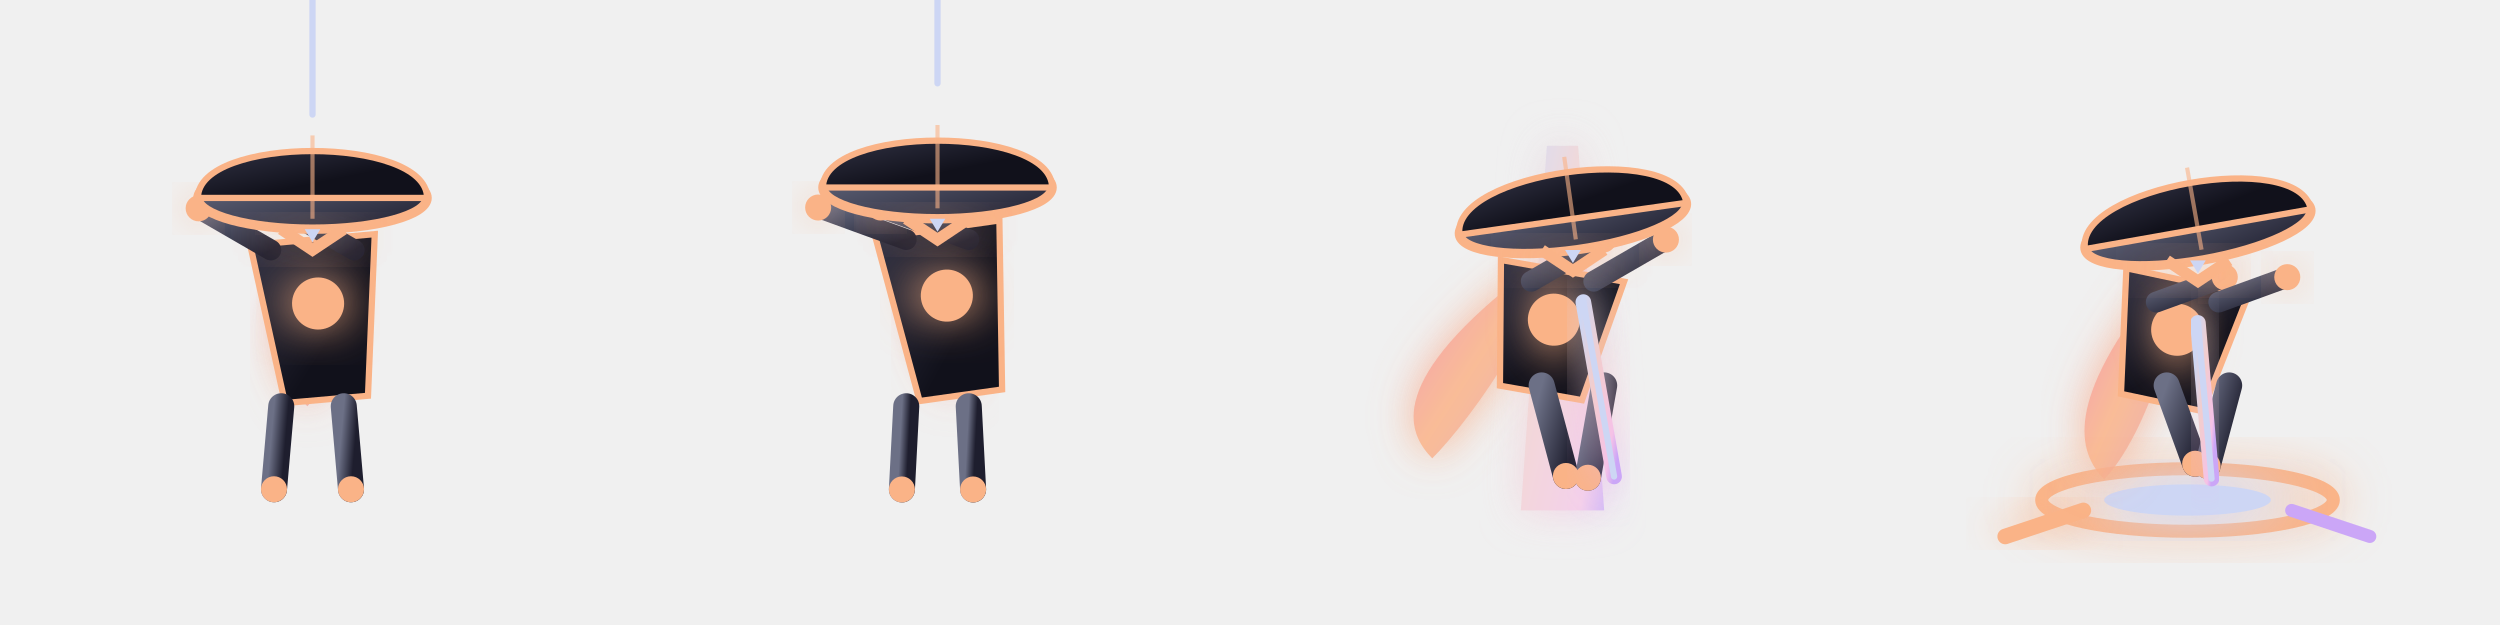
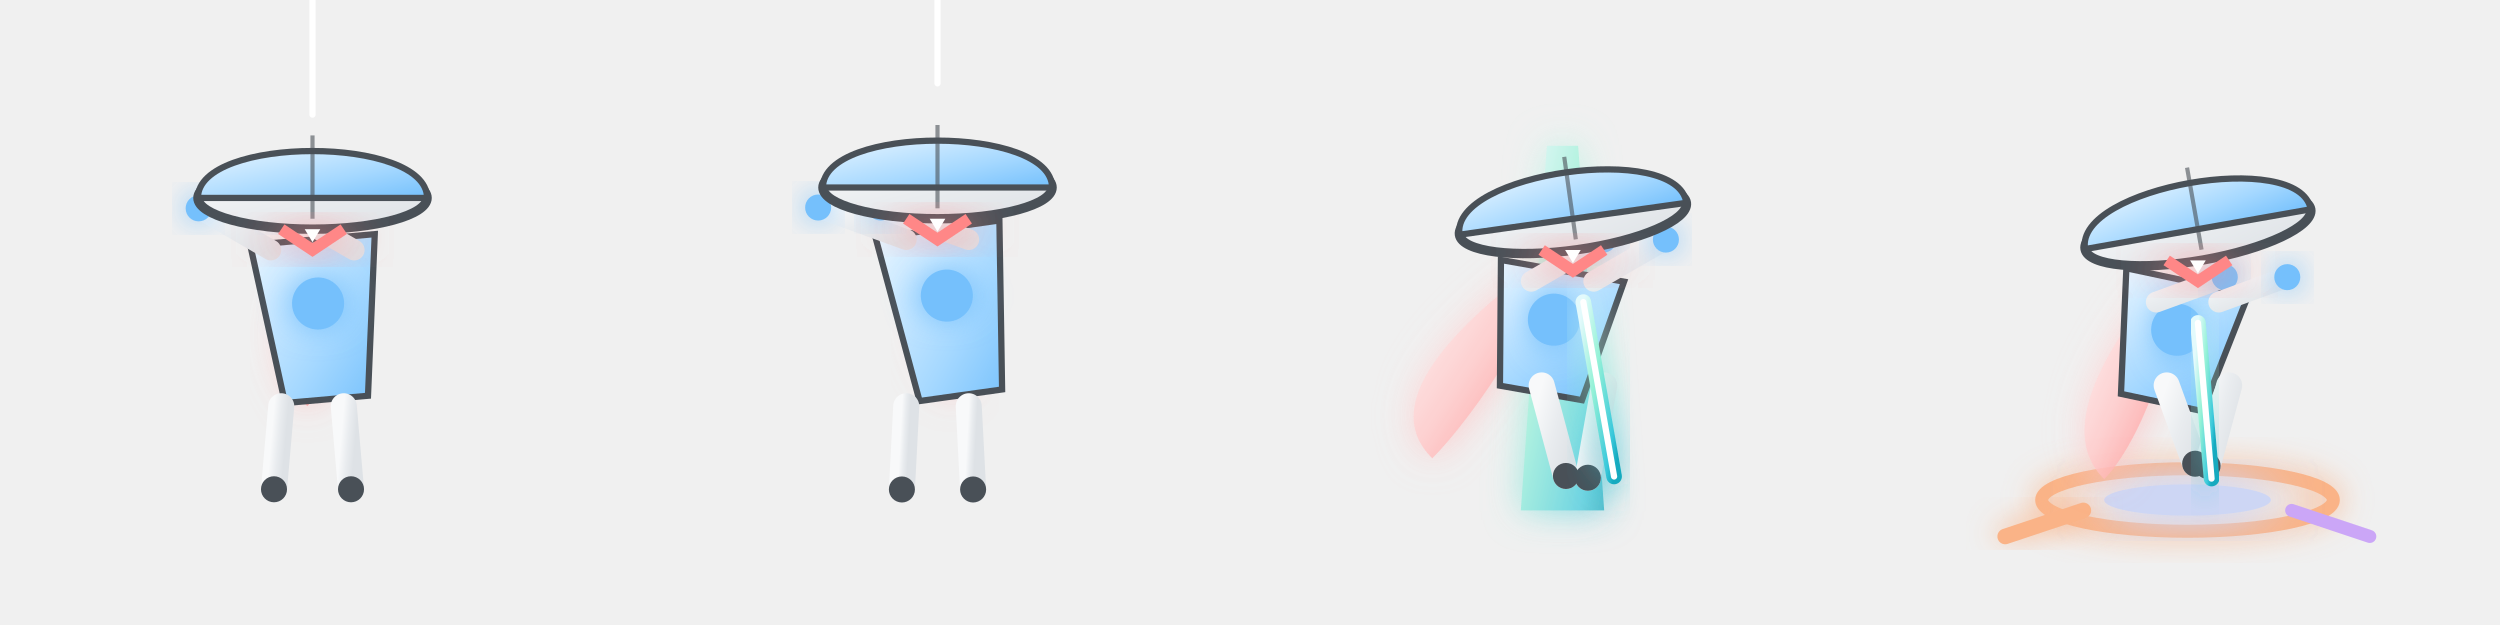
<svg xmlns="http://www.w3.org/2000/svg" viewBox="0 0 480 120" width="480" height="120">
  <defs>
    <filter id="goldGlow" x="-50%" y="-50%" width="200%" height="200%">
-       <feGaussianBlur stdDeviation="4.5" result="blur" />
+       <feGaussianBlur stdDeviation="3" result="blur" />
      <feMerge>
        <feMergeNode in="blur" />
        <feMergeNode in="SourceGraphic" />
      </feMerge>
    </filter>
    <filter id="heavyGoldGlow" x="-80%" y="-80%" width="260%" height="260%">
-       <feGaussianBlur stdDeviation="7" result="blur1" />
-       <feGaussianBlur stdDeviation="2.5" result="blur2" />
+       <feGaussianBlur stdDeviation="5" result="blur1" />
+       <feGaussianBlur stdDeviation="1.5" result="blur2" />
      <feMerge>
        <feMergeNode in="blur1" />
        <feMergeNode in="blur2" />
        <feMergeNode in="SourceGraphic" />
      </feMerge>
    </filter>
    <filter id="sakuraGlow" x="-50%" y="-50%" width="200%" height="200%">
-       <feGaussianBlur stdDeviation="4" result="blur" />
+       <feGaussianBlur stdDeviation="3.5" result="blur" />
      <feMerge>
        <feMergeNode in="blur" />
        <feMergeNode in="SourceGraphic" />
      </feMerge>
    </filter>
    <filter id="inkMisty" x="-30%" y="-30%" width="160%" height="160%">
-       <feGaussianBlur stdDeviation="1.8" />
+       <feGaussianBlur stdDeviation="1.5" />
    </filter>
    <filter id="redGlow" x="-40%" y="-40%" width="180%" height="180%">
-       <feGaussianBlur stdDeviation="3.5" result="blur" />
+       <feGaussianBlur stdDeviation="3" result="blur" />
      <feMerge>
        <feMergeNode in="blur" />
        <feMergeNode in="SourceGraphic" />
      </feMerge>
    </filter>
    <linearGradient id="inkWashGrad" x1="0%" y1="0%" x2="100%" y2="100%">
-       <stop offset="0%" stop-color="#313244" />
-       <stop offset="60%" stop-color="#11111b" />
-       <stop offset="100%" stop-color="#11111b" />
+       <stop offset="0%" stop-color="#e7f5ff" />
+       <stop offset="60%" stop-color="#a5d8ff" />
+       <stop offset="100%" stop-color="#74c0fc" />
    </linearGradient>
    <linearGradient id="inkWashLight" x1="0%" y1="0%" x2="100%" y2="100%">
-       <stop offset="0%" stop-color="#6c7086" />
-       <stop offset="50%" stop-color="#45475a" />
-       <stop offset="100%" stop-color="#1e1e2e" />
+       <stop offset="0%" stop-color="#f8f9fa" />
+       <stop offset="50%" stop-color="#e9ecef" />
+       <stop offset="100%" stop-color="#dee2e6" />
    </linearGradient>
    <linearGradient id="spiritGold" x1="0%" y1="0%" x2="100%" y2="0%">
-       <stop offset="0%" stop-color="#cdd6f4" />
-       <stop offset="35%" stop-color="#f9e2af" />
-       <stop offset="75%" stop-color="#fab387" />
-       <stop offset="100%" stop-color="#fab387" />
+       <stop offset="0%" stop-color="#fff9db" />
+       <stop offset="35%" stop-color="#ffe066" />
+       <stop offset="75%" stop-color="#ffd43b" />
+       <stop offset="100%" stop-color="#fab005" />
    </linearGradient>
    <linearGradient id="sacredMaple" x1="0%" y1="0%" x2="100%" y2="100%">
-       <stop offset="0%" stop-color="#f38ba8" />
-       <stop offset="50%" stop-color="#fab387" />
-       <stop offset="100%" stop-color="#eba0ac" />
+       <stop offset="0%" stop-color="#fff5f5" />
+       <stop offset="50%" stop-color="#ffc9c9" />
+       <stop offset="100%" stop-color="#ff8787" />
    </linearGradient>
    <linearGradient id="sakuraBlade" x1="0%" y1="0%" x2="100%" y2="100%">
-       <stop offset="0%" stop-color="#cdd6f4" />
-       <stop offset="40%" stop-color="#f2cdcd" />
-       <stop offset="85%" stop-color="#f5c2e7" />
-       <stop offset="100%" stop-color="#cba6f7" />
+       <stop offset="0%" stop-color="#e3fafc" />
+       <stop offset="40%" stop-color="#96f2d7" />
+       <stop offset="85%" stop-color="#3bc9db" />
+       <stop offset="100%" stop-color="#15aabf" />
    </linearGradient>
    <linearGradient id="crimsonGaze" x1="0%" y1="0%" x2="100%" y2="100%">
-       <stop offset="0%" stop-color="#f38ba8" />
-       <stop offset="60%" stop-color="#eba0ac" />
-       <stop offset="100%" stop-color="#1e1e2e" />
+       <stop offset="0%" stop-color="#ff8787" />
+       <stop offset="60%" stop-color="#ff6b6b" />
+       <stop offset="100%" stop-color="#495057" />
    </linearGradient>
  </defs>
  <g transform="translate(0, 0)">
    <clipPath id="frame0">
      <rect x="0" y="0" width="120" height="120" />
    </clipPath>
    <g clip-path="url(#frame0)">
      <path d="M 57.2 52 C 50 63 54 73 59 78 C 67 70 63.2 56 57.2 52" fill="url(#sacredMaple)" opacity="0.85" filter="url(#sakuraGlow)" />
      <g transform="rotate(-5 60 46)">
-         <path d="M 48 46 L 72 46 L 68 76.8 L 52 76.8 Z" fill="url(#inkWashGrad)" stroke="#fab387" stroke-width="1.2" />
-         <circle cx="60" cy="58.32" r="5" fill="#fab387" filter="url(#goldGlow)" />
+         <path d="M 48 46 L 72 46 L 68 76.8 L 52 76.8 Z" fill="url(#inkWashGrad)" stroke="#495057" stroke-width="1.2" />
+         <circle cx="60" cy="58.32" r="5" fill="#74c0fc" filter="url(#goldGlow)" />
      </g>
      <line x1="54" y1="78" x2="52.606" y2="93.939" stroke="url(#inkWashLight)" stroke-width="5" stroke-linecap="round" />
      <line x1="66" y1="78" x2="67.394" y2="93.939" stroke="url(#inkWashLight)" stroke-width="5" stroke-linecap="round" />
-       <circle cx="52.606" cy="93.939" r="2.5" fill="#fab387" />
-       <circle cx="67.394" cy="93.939" r="2.5" fill="#fab387" />
+       <circle cx="52.606" cy="93.939" r="2.5" fill="#495057" />
+       <circle cx="67.394" cy="93.939" r="2.5" fill="#495057" />
      <line x1="52" y1="48" x2="38.144" y2="40" stroke="url(#inkWashLight)" stroke-width="4" stroke-linecap="round" />
-       <circle cx="38.144" cy="40" r="2.5" fill="#fab387" filter="url(#goldGlow)" />
+       <circle cx="38.144" cy="40" r="2.5" fill="#74c0fc" filter="url(#goldGlow)" />
      <line x1="68" y1="48" x2="54.144" y2="40" stroke="url(#inkWashLight)" stroke-width="4" stroke-linecap="round" />
-       <circle cx="54.144" cy="40" r="2.5" fill="#fab387" filter="url(#goldGlow)" />
+       <circle cx="54.144" cy="40" r="2.5" fill="#74c0fc" filter="url(#goldGlow)" />
      <line x1="60" y1="22" x2="60" y2="-12" stroke="url(#sakuraBlade)" stroke-width="3" stroke-linecap="round" filter="url(#sakuraGlow)" />
-       <line x1="60" y1="22" x2="60" y2="-12" stroke="#cdd6f4" stroke-width="1.2" stroke-linecap="round" />
+       <line x1="60" y1="22" x2="60" y2="-12" stroke="#ffffff" stroke-width="1.2" stroke-linecap="round" />
      <g transform="rotate(0 60 38)">
-         <ellipse cx="60" cy="38" rx="22" ry="6" fill="url(#inkWashLight)" stroke="#fab387" stroke-width="1.8" />
-         <path d="M 38 38 C 38 26 82 26 82 38 Z" fill="url(#inkWashGrad)" stroke="#fab387" stroke-width="1.2" />
-         <line x1="60" y1="26" x2="60" y2="42" stroke="#fab387" stroke-width="0.8" opacity="0.6" />
+         <ellipse cx="60" cy="38" rx="22" ry="6" fill="url(#inkWashLight)" stroke="#495057" stroke-width="1.8" />
+         <path d="M 38 38 C 38 26 82 26 82 38 Z" fill="url(#inkWashGrad)" stroke="#495057" stroke-width="1.2" />
+         <line x1="60" y1="26" x2="60" y2="42" stroke="#495057" stroke-width="0.8" opacity="0.6" />
      </g>
-       <path d="M 54 44 L 60 48 L 66 44" fill="none" stroke="#fab387" stroke-width="2.2" filter="url(#heavyGoldGlow)" />
-       <polygon points="58.5,44 60,46.5 61.5,44" fill="#cdd6f4" />
+       <path d="M 54 44 L 60 48 L 66 44" fill="none" stroke="#ff8787" stroke-width="2.2" filter="url(#heavyGoldGlow)" />
+       <polygon points="58.5,44 60,46.5 61.5,44" fill="#ffffff" />
    </g>
  </g>
  <g transform="translate(120, 0)">
    <clipPath id="frame1">
      <rect x="0" y="0" width="120" height="120" />
    </clipPath>
    <g clip-path="url(#frame1)">
      <path d="M 57.8 52 C 54 61 58 71 63 76 C 71 68 63.8 56 57.8 52" fill="url(#sacredMaple)" opacity="0.85" filter="url(#sakuraGlow)" />
      <g transform="rotate(-8 60 44)">
-         <path d="M 48 44 L 72 44 L 68 76.2 L 52 76.2 Z" fill="url(#inkWashGrad)" stroke="#fab387" stroke-width="1.2" />
-         <circle cx="60" cy="56.88" r="5" fill="#fab387" filter="url(#goldGlow)" />
+         <path d="M 48 44 L 72 44 L 68 76.2 L 52 76.2 Z" fill="url(#inkWashGrad)" stroke="#495057" stroke-width="1.2" />
+         <circle cx="60" cy="56.88" r="5" fill="#74c0fc" filter="url(#goldGlow)" />
      </g>
      <line x1="54" y1="78" x2="53.163" y2="93.978" stroke="url(#inkWashLight)" stroke-width="5" stroke-linecap="round" />
      <line x1="66" y1="78" x2="66.837" y2="93.978" stroke="url(#inkWashLight)" stroke-width="5" stroke-linecap="round" />
-       <circle cx="53.163" cy="93.978" r="2.5" fill="#fab387" />
-       <circle cx="66.837" cy="93.978" r="2.5" fill="#fab387" />
+       <circle cx="53.163" cy="93.978" r="2.5" fill="#495057" />
+       <circle cx="66.837" cy="93.978" r="2.5" fill="#495057" />
      <line x1="54" y1="46" x2="37.086" y2="39.844" stroke="url(#inkWashLight)" stroke-width="4" stroke-linecap="round" />
-       <circle cx="37.086" cy="39.844" r="2.5" fill="#fab387" filter="url(#goldGlow)" />
+       <circle cx="37.086" cy="39.844" r="2.5" fill="#74c0fc" filter="url(#goldGlow)" />
      <line x1="66" y1="46" x2="49.086" y2="39.844" stroke="url(#inkWashLight)" stroke-width="4" stroke-linecap="round" />
-       <circle cx="49.086" cy="39.844" r="2.5" fill="#fab387" filter="url(#goldGlow)" />
+       <circle cx="49.086" cy="39.844" r="2.5" fill="#74c0fc" filter="url(#goldGlow)" />
      <line x1="60" y1="16" x2="60" y2="-22" stroke="url(#sakuraBlade)" stroke-width="3" stroke-linecap="round" filter="url(#sakuraGlow)" />
-       <line x1="60" y1="16" x2="60" y2="-22" stroke="#cdd6f4" stroke-width="1.2" stroke-linecap="round" />
+       <line x1="60" y1="16" x2="60" y2="-22" stroke="#ffffff" stroke-width="1.2" stroke-linecap="round" />
      <g transform="rotate(0 60 36)">
-         <ellipse cx="60" cy="36" rx="22" ry="6" fill="url(#inkWashLight)" stroke="#fab387" stroke-width="1.8" />
-         <path d="M 38 36 C 38 24 82 24 82 36 Z" fill="url(#inkWashGrad)" stroke="#fab387" stroke-width="1.2" />
-         <line x1="60" y1="24" x2="60" y2="40" stroke="#fab387" stroke-width="0.8" opacity="0.6" />
+         <ellipse cx="60" cy="36" rx="22" ry="6" fill="url(#inkWashLight)" stroke="#495057" stroke-width="1.8" />
+         <path d="M 38 36 C 38 24 82 24 82 36 Z" fill="url(#inkWashGrad)" stroke="#495057" stroke-width="1.2" />
+         <line x1="60" y1="24" x2="60" y2="40" stroke="#495057" stroke-width="0.8" opacity="0.6" />
      </g>
-       <path d="M 54 42 L 60 46 L 66 42" fill="none" stroke="#fab387" stroke-width="2.2" filter="url(#heavyGoldGlow)" />
-       <polygon points="58.5,42 60,44.5 61.5,42" fill="#cdd6f4" />
+       <path d="M 54 42 L 60 46 L 66 42" fill="none" stroke="#ff8787" stroke-width="2.2" filter="url(#heavyGoldGlow)" />
+       <polygon points="58.5,42 60,44.5 61.5,42" fill="#ffffff" />
    </g>
  </g>
  <g transform="translate(240, 0)">
    <clipPath id="frame2">
      <rect x="0" y="0" width="120" height="120" />
    </clipPath>
    <g clip-path="url(#frame2)">
      <path d="M 57 28 L 63 28 L 68 98 L 52 98 Z" fill="url(#sakuraBlade)" opacity="0.7" filter="url(#sakuraGlow)" />
      <path d="M 53.6 52 C 26 73 30 83 35 88 C 43 80 59.6 56 53.6 52" fill="url(#sacredMaple)" opacity="0.85" filter="url(#sakuraGlow)" />
      <g transform="rotate(10 60 52)">
-         <path d="M 48 52 L 72 52 L 68 75.8 L 52 75.8 Z" fill="url(#inkWashGrad)" stroke="#fab387" stroke-width="1.2" />
-         <circle cx="60" cy="61.52" r="5" fill="#fab387" filter="url(#goldGlow)" />
+         <path d="M 48 52 L 72 52 L 68 75.8 L 52 75.8 Z" fill="url(#inkWashGrad)" stroke="#495057" stroke-width="1.2" />
+         <circle cx="60" cy="61.52" r="5" fill="#74c0fc" filter="url(#goldGlow)" />
      </g>
      <line x1="56" y1="74" x2="60.659" y2="91.387" stroke="url(#inkWashLight)" stroke-width="5" stroke-linecap="round" />
      <line x1="68" y1="74" x2="64.874" y2="91.727" stroke="url(#inkWashLight)" stroke-width="5" stroke-linecap="round" />
-       <circle cx="60.659" cy="91.387" r="2.5" fill="#fab387" />
-       <circle cx="64.874" cy="91.727" r="2.5" fill="#fab387" />
+       <circle cx="60.659" cy="91.387" r="2.5" fill="#495057" />
+       <circle cx="64.874" cy="91.727" r="2.5" fill="#495057" />
      <line x1="54" y1="54" x2="67.856" y2="46" stroke="url(#inkWashLight)" stroke-width="4" stroke-linecap="round" />
-       <circle cx="67.856" cy="46" r="2.5" fill="#fab387" filter="url(#goldGlow)" />
+       <circle cx="67.856" cy="46" r="2.5" fill="#74c0fc" filter="url(#goldGlow)" />
      <line x1="66" y1="54" x2="79.856" y2="46" stroke="url(#inkWashLight)" stroke-width="4" stroke-linecap="round" />
-       <circle cx="79.856" cy="46" r="2.5" fill="#fab387" filter="url(#goldGlow)" />
+       <circle cx="79.856" cy="46" r="2.5" fill="#74c0fc" filter="url(#goldGlow)" />
      <line x1="64" y1="58" x2="69.904" y2="91.483" stroke="url(#sakuraBlade)" stroke-width="3" stroke-linecap="round" filter="url(#sakuraGlow)" />
-       <line x1="64" y1="58" x2="69.904" y2="91.483" stroke="#cdd6f4" stroke-width="1.2" stroke-linecap="round" />
+       <line x1="64" y1="58" x2="69.904" y2="91.483" stroke="#ffffff" stroke-width="1.2" stroke-linecap="round" />
      <g transform="rotate(-8 62 42)">
-         <ellipse cx="62" cy="42" rx="22" ry="6" fill="url(#inkWashLight)" stroke="#fab387" stroke-width="1.8" />
-         <path d="M 40 42 C 40 30 84 30 84 42 Z" fill="url(#inkWashGrad)" stroke="#fab387" stroke-width="1.2" />
-         <line x1="62" y1="30" x2="62" y2="46" stroke="#fab387" stroke-width="0.8" opacity="0.6" />
+         <ellipse cx="62" cy="42" rx="22" ry="6" fill="url(#inkWashLight)" stroke="#495057" stroke-width="1.8" />
+         <path d="M 40 42 C 40 30 84 30 84 42 Z" fill="url(#inkWashGrad)" stroke="#495057" stroke-width="1.2" />
+         <line x1="62" y1="30" x2="62" y2="46" stroke="#495057" stroke-width="0.8" opacity="0.6" />
      </g>
-       <path d="M 56 48 L 62 52 L 68 48" fill="none" stroke="#fab387" stroke-width="2.2" filter="url(#heavyGoldGlow)" />
-       <polygon points="60.5,48 62,50.5 63.5,48" fill="#cdd6f4" />
+       <path d="M 56 48 L 62 52 L 68 48" fill="none" stroke="#ff8787" stroke-width="2.2" filter="url(#heavyGoldGlow)" />
+       <polygon points="60.5,48 62,50.5 63.5,48" fill="#ffffff" />
    </g>
  </g>
  <g transform="translate(360, 0)">
    <clipPath id="frame3">
      <rect x="0" y="0" width="120" height="120" />
    </clipPath>
    <g clip-path="url(#frame3)">
      <ellipse cx="60" cy="96" rx="28" ry="6" fill="none" stroke="#fab387" stroke-width="2.5" filter="url(#goldGlow)" />
      <ellipse cx="60" cy="96" rx="16" ry="3" fill="#cdd6f4" filter="url(#heavyGoldGlow)" />
      <line x1="40" y1="98" x2="25" y2="103" stroke="#fab387" stroke-width="3" stroke-linecap="round" filter="url(#goldGlow)" />
      <line x1="80" y1="98" x2="95" y2="103" stroke="#cba6f7" stroke-width="2.5" stroke-linecap="round" />
      <path d="M 54.8 54 C 36 77 39 87 44 92 C 52 84 60.8 58 54.8 54" fill="url(#sacredMaple)" opacity="0.85" filter="url(#sakuraGlow)" />
      <g transform="rotate(12 60 54)">
-         <path d="M 48 54 L 72 54 L 68 77.8 L 52 77.8 Z" fill="url(#inkWashGrad)" stroke="#fab387" stroke-width="1.2" />
-         <circle cx="60" cy="63.52" r="5" fill="#fab387" filter="url(#goldGlow)" />
+         <path d="M 48 54 L 72 54 L 68 77.8 L 52 77.8 Z" fill="url(#inkWashGrad)" stroke="#495057" stroke-width="1.2" />
+         <circle cx="60" cy="63.52" r="5" fill="#74c0fc" filter="url(#goldGlow)" />
      </g>
      <line x1="56" y1="74" x2="61.472" y2="89.035" stroke="url(#inkWashLight)" stroke-width="5" stroke-linecap="round" />
      <line x1="68" y1="74" x2="63.859" y2="89.455" stroke="url(#inkWashLight)" stroke-width="5" stroke-linecap="round" />
-       <circle cx="61.472" cy="89.035" r="2.5" fill="#fab387" />
-       <circle cx="63.859" cy="89.455" r="2.5" fill="#fab387" />
+       <circle cx="61.472" cy="89.035" r="2.5" fill="#495057" />
+       <circle cx="63.859" cy="89.455" r="2.5" fill="#495057" />
      <line x1="54" y1="58" x2="67.156" y2="53.212" stroke="url(#inkWashLight)" stroke-width="4" stroke-linecap="round" />
-       <circle cx="67.156" cy="53.212" r="2.5" fill="#fab387" filter="url(#goldGlow)" />
+       <circle cx="67.156" cy="53.212" r="2.5" fill="#74c0fc" filter="url(#goldGlow)" />
      <line x1="66" y1="58" x2="79.156" y2="53.212" stroke="url(#inkWashLight)" stroke-width="4" stroke-linecap="round" />
-       <circle cx="79.156" cy="53.212" r="2.5" fill="#fab387" filter="url(#goldGlow)" />
+       <circle cx="79.156" cy="53.212" r="2.5" fill="#74c0fc" filter="url(#goldGlow)" />
      <line x1="62" y1="62" x2="64.615" y2="91.886" stroke="url(#sakuraBlade)" stroke-width="3" stroke-linecap="round" filter="url(#sakuraGlow)" />
-       <line x1="62" y1="62" x2="64.615" y2="91.886" stroke="#cdd6f4" stroke-width="1.2" stroke-linecap="round" />
+       <line x1="62" y1="62" x2="64.615" y2="91.886" stroke="#ffffff" stroke-width="1.2" stroke-linecap="round" />
      <g transform="rotate(-10 62 44)">
-         <ellipse cx="62" cy="44" rx="22" ry="6" fill="url(#inkWashLight)" stroke="#fab387" stroke-width="1.8" />
-         <path d="M 40 44 C 40 32 84 32 84 44 Z" fill="url(#inkWashGrad)" stroke="#fab387" stroke-width="1.2" />
-         <line x1="62" y1="32" x2="62" y2="48" stroke="#fab387" stroke-width="0.8" opacity="0.6" />
+         <ellipse cx="62" cy="44" rx="22" ry="6" fill="url(#inkWashLight)" stroke="#495057" stroke-width="1.8" />
+         <path d="M 40 44 C 40 32 84 32 84 44 Z" fill="url(#inkWashGrad)" stroke="#495057" stroke-width="1.2" />
+         <line x1="62" y1="32" x2="62" y2="48" stroke="#495057" stroke-width="0.8" opacity="0.6" />
      </g>
-       <path d="M 56 50 L 62 54 L 68 50" fill="none" stroke="#fab387" stroke-width="2.2" filter="url(#heavyGoldGlow)" />
-       <polygon points="60.5,50 62,52.5 63.5,50" fill="#cdd6f4" />
+       <path d="M 56 50 L 62 54 L 68 50" fill="none" stroke="#ff8787" stroke-width="2.2" filter="url(#heavyGoldGlow)" />
+       <polygon points="60.5,50 62,52.5 63.5,50" fill="#ffffff" />
    </g>
  </g>
</svg>
